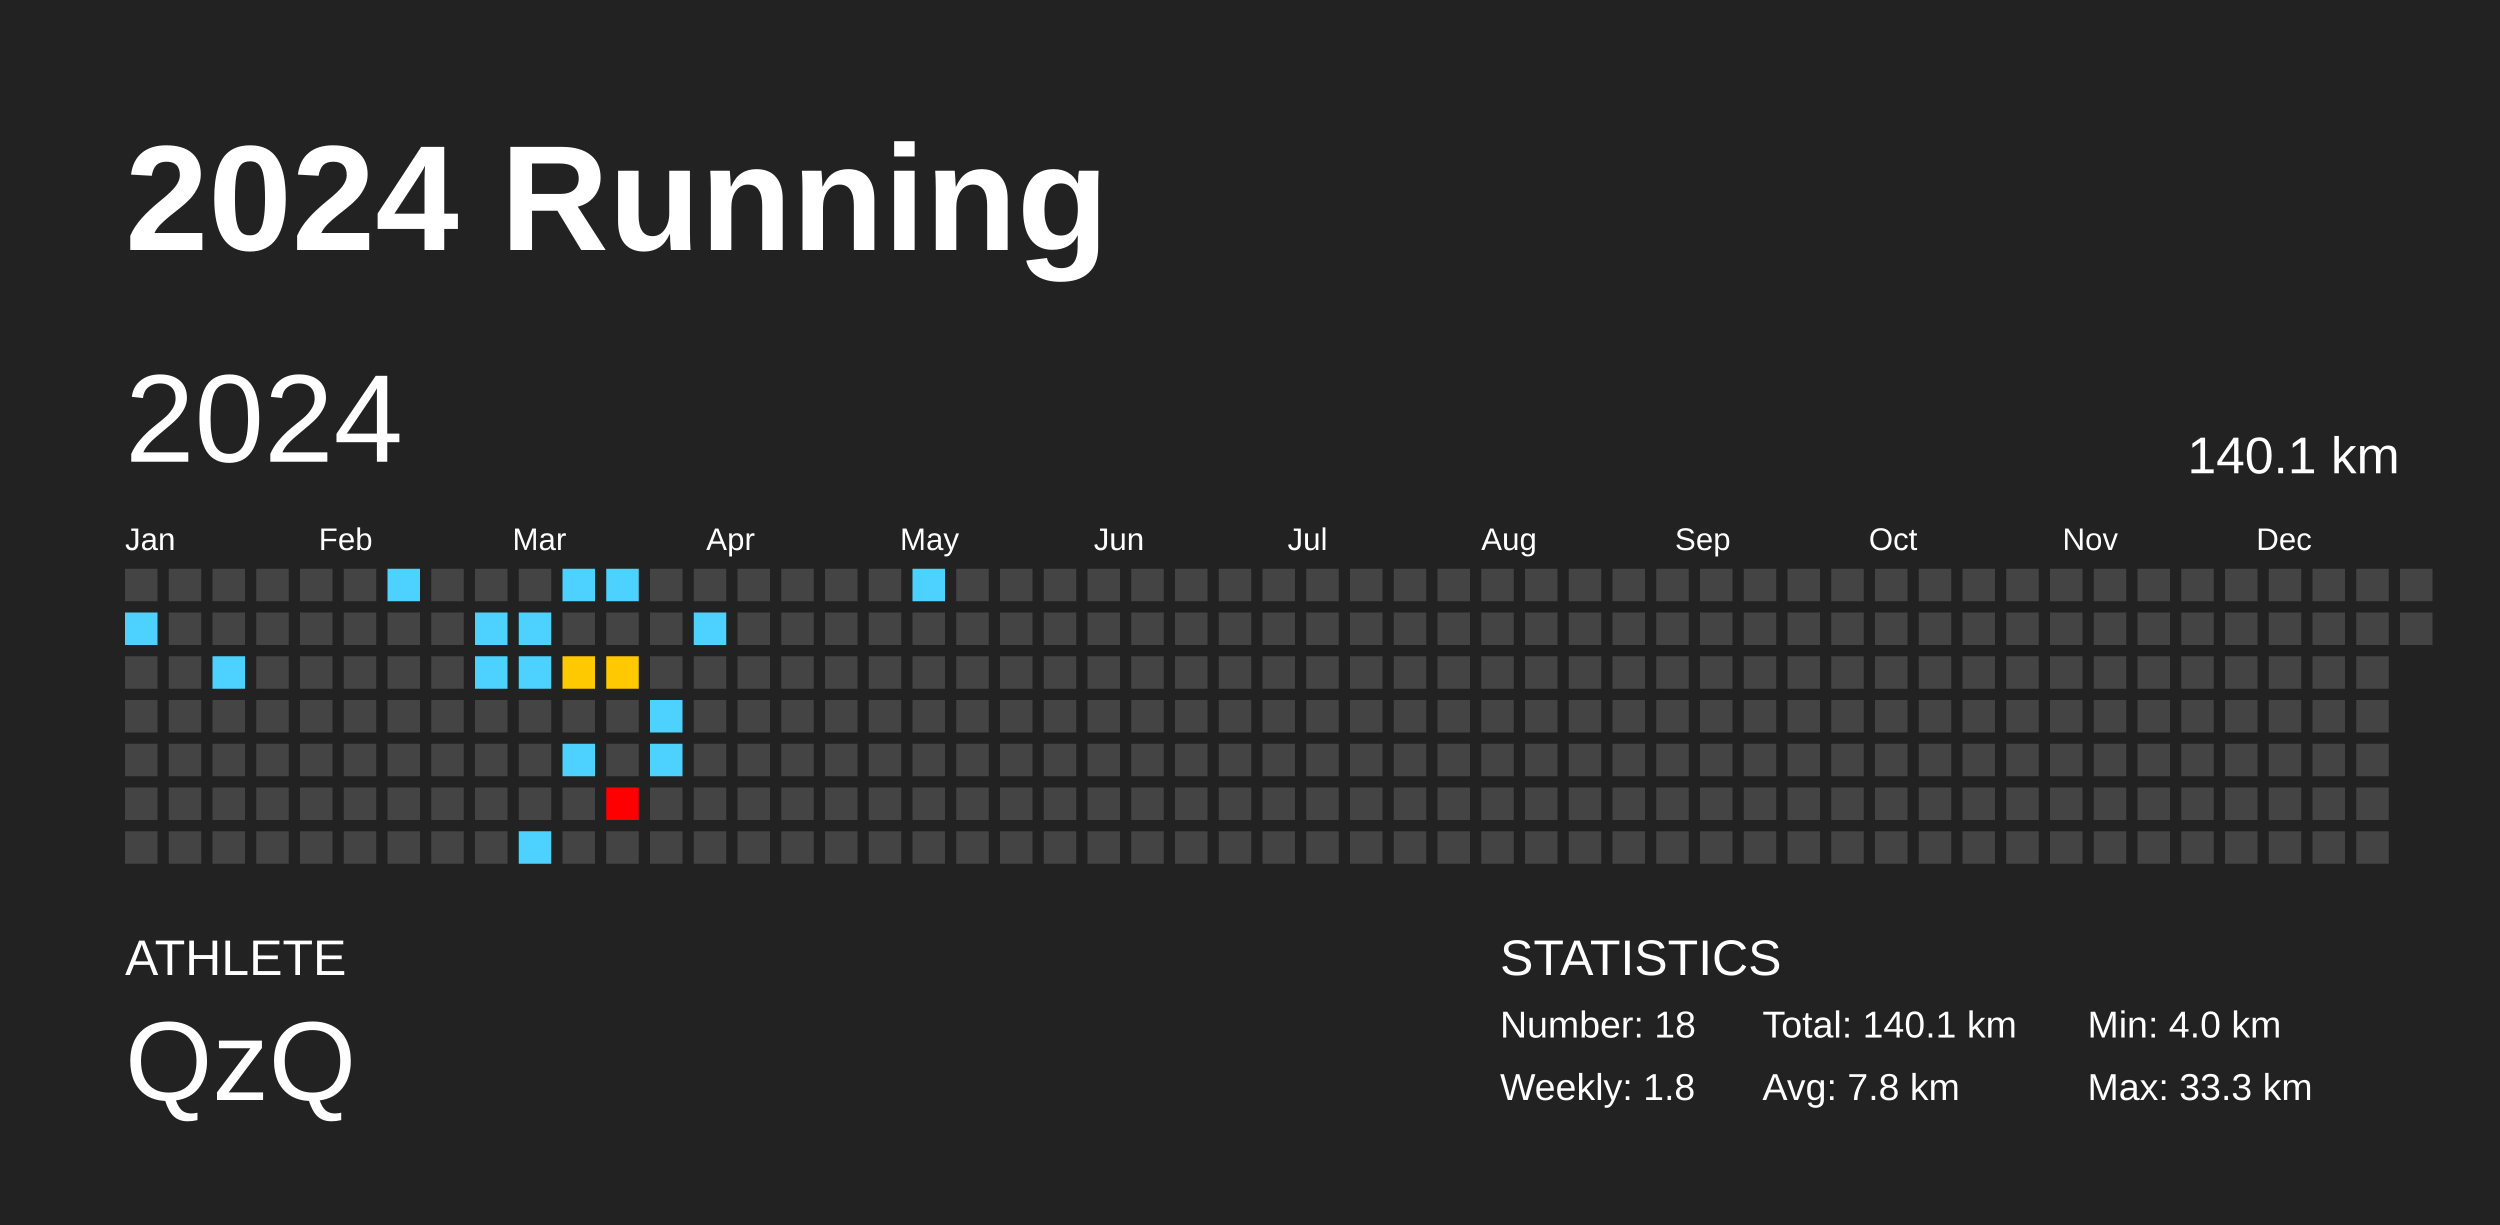
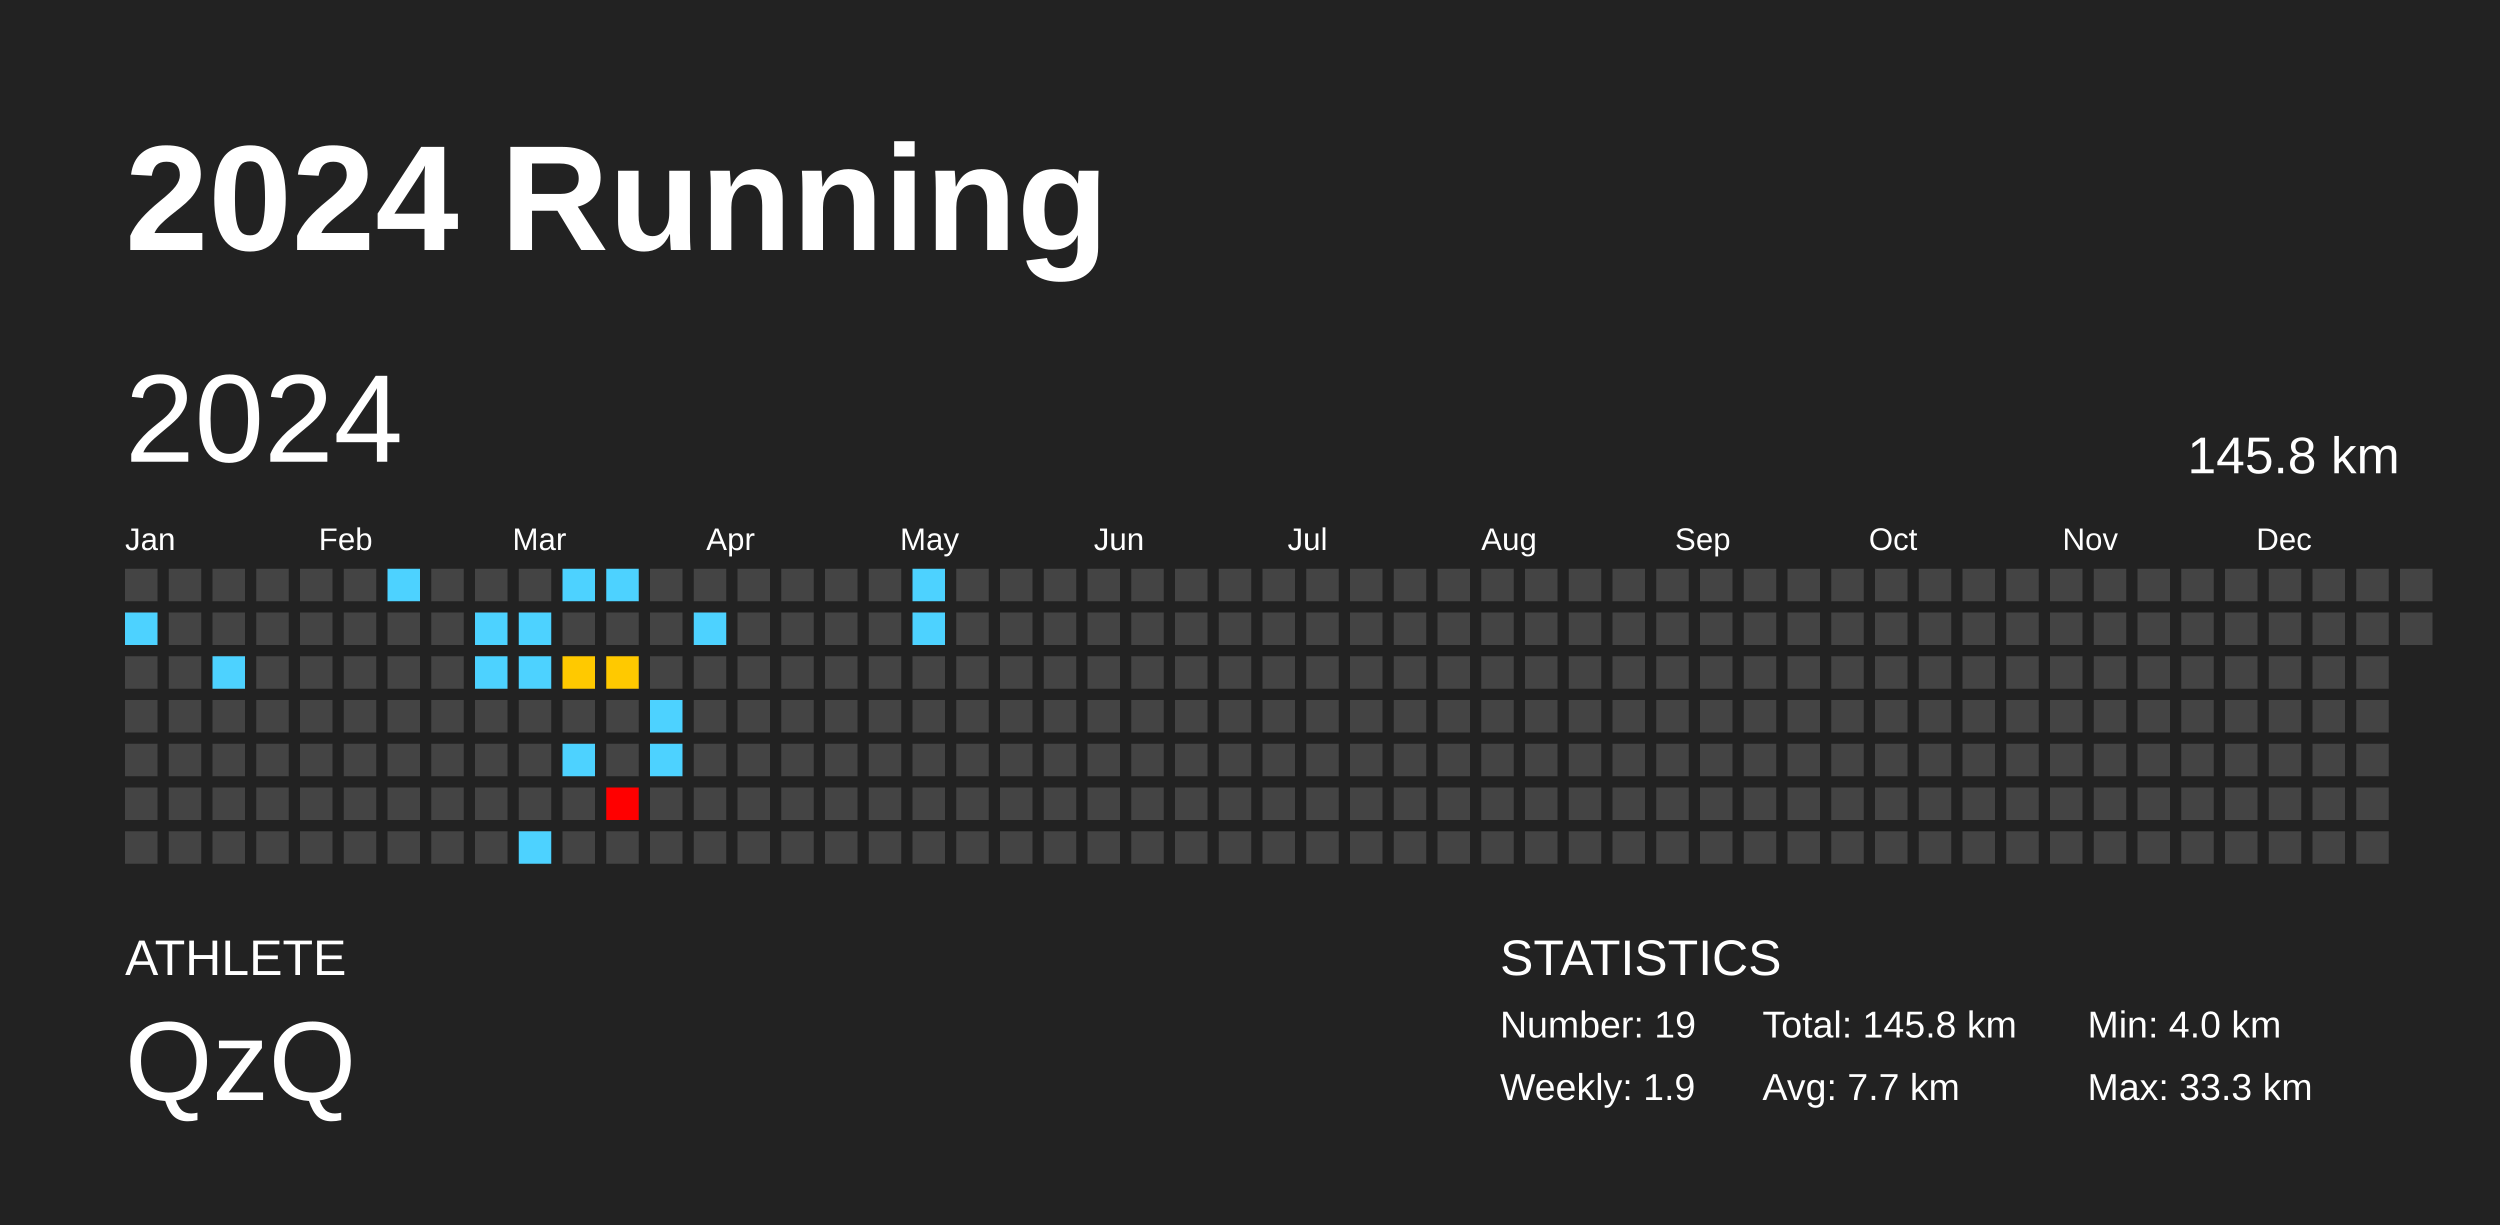
<svg xmlns="http://www.w3.org/2000/svg" baseProfile="full" height="98mm" version="1.1" viewBox="0,0,200,98" width="200mm">
  <defs />
  <rect fill="#222222" height="98" width="200" x="0" y="0" />
  <text fill="#FFFFFF" style="font-size:12px; font-family:Arial; font-weight:bold;" x="10" y="20">2024 Running</text>
  <text fill="#FFFFFF" style="font-size:4px; font-family:Arial" x="10" y="78">ATHLETE</text>
  <text fill="#FFFFFF" style="font-size:9px; font-family:Arial" x="10" y="88">QzQ</text>
  <text fill="#FFFFFF" style="font-size:4px; font-family:Arial" x="120" y="78">STATISTICS</text>
-   <text fill="#FFFFFF" style="font-size:3px; font-family:Arial" x="120" y="83">Number: 18</text>
-   <text fill="#FFFFFF" style="font-size:3px; font-family:Arial" x="120" y="88">Weekly: 1.8</text>
-   <text fill="#FFFFFF" style="font-size:3px; font-family:Arial" x="141" y="83">Total: 140.1 km</text>
-   <text fill="#FFFFFF" style="font-size:3px; font-family:Arial" x="141" y="88">Avg: 7.8 km</text>
+   <text fill="#FFFFFF" style="font-size:3px; font-family:Arial" x="120" y="83">Number: 19</text>
+   <text fill="#FFFFFF" style="font-size:3px; font-family:Arial" x="120" y="88">Weekly: 1.9</text>
+   <text fill="#FFFFFF" style="font-size:3px; font-family:Arial" x="141" y="83">Total: 145.8 km</text>
+   <text fill="#FFFFFF" style="font-size:3px; font-family:Arial" x="141" y="88">Avg: 7.7 km</text>
  <text fill="#FFFFFF" style="font-size:3px; font-family:Arial" x="167" y="83">Min: 4.0 km</text>
  <text fill="#FFFFFF" style="font-size:3px; font-family:Arial" x="167" y="88">Max: 33.3 km</text>
  <text dominant-baseline="hanging" fill="#FFFFFF" style="font-size:10.0px; font-family:Arial;" x="10" y="30">2024</text>
-   <text dominant-baseline="hanging" fill="#FFFFFF" style="font-size:4.125px; font-family:Arial;" x="175" y="35">140.1 km</text>
+   <text dominant-baseline="hanging" fill="#FFFFFF" style="font-size:4.125px; font-family:Arial;" x="175" y="35">145.8 km</text>
  <text fill="#FFFFFF" style="font-size:2.5px; font-family:Arial" x="10.0" y="44">Jan</text>
  <text fill="#FFFFFF" style="font-size:2.5px; font-family:Arial" x="25.5" y="44">Feb</text>
  <text fill="#FFFFFF" style="font-size:2.5px; font-family:Arial" x="41.0" y="44">Mar</text>
  <text fill="#FFFFFF" style="font-size:2.5px; font-family:Arial" x="56.5" y="44">Apr</text>
  <text fill="#FFFFFF" style="font-size:2.5px; font-family:Arial" x="72.0" y="44">May</text>
  <text fill="#FFFFFF" style="font-size:2.5px; font-family:Arial" x="87.5" y="44">Jun</text>
  <text fill="#FFFFFF" style="font-size:2.5px; font-family:Arial" x="103.0" y="44">Jul</text>
  <text fill="#FFFFFF" style="font-size:2.5px; font-family:Arial" x="118.5" y="44">Aug</text>
  <text fill="#FFFFFF" style="font-size:2.5px; font-family:Arial" x="134.0" y="44">Sep</text>
  <text fill="#FFFFFF" style="font-size:2.5px; font-family:Arial" x="149.5" y="44">Oct</text>
  <text fill="#FFFFFF" style="font-size:2.5px; font-family:Arial" x="165.0" y="44">Nov</text>
  <text fill="#FFFFFF" style="font-size:2.5px; font-family:Arial" x="180.5" y="44">Dec</text>
  <rect fill="#444444" height="2.6" width="2.6" x="10.0" y="45.5" />
  <rect fill="#4dd2ff" height="2.6" width="2.6" x="10.0" y="49.0" />
  <rect fill="#444444" height="2.6" width="2.6" x="10.0" y="52.5" />
  <rect fill="#444444" height="2.6" width="2.6" x="10.0" y="56.0" />
  <rect fill="#444444" height="2.6" width="2.6" x="10.0" y="59.5" />
  <rect fill="#444444" height="2.6" width="2.6" x="10.0" y="63.0" />
  <rect fill="#444444" height="2.6" width="2.6" x="10.0" y="66.5" />
  <rect fill="#444444" height="2.6" width="2.6" x="13.5" y="45.5" />
  <rect fill="#444444" height="2.6" width="2.6" x="13.5" y="49.0" />
  <rect fill="#444444" height="2.6" width="2.6" x="13.5" y="52.5" />
  <rect fill="#444444" height="2.6" width="2.6" x="13.5" y="56.0" />
  <rect fill="#444444" height="2.6" width="2.6" x="13.5" y="59.5" />
  <rect fill="#444444" height="2.6" width="2.6" x="13.5" y="63.0" />
  <rect fill="#444444" height="2.6" width="2.6" x="13.5" y="66.5" />
  <rect fill="#444444" height="2.6" width="2.6" x="17.0" y="45.5" />
  <rect fill="#444444" height="2.6" width="2.6" x="17.0" y="49.0" />
  <rect fill="#4dd2ff" height="2.6" width="2.6" x="17.0" y="52.5" />
  <rect fill="#444444" height="2.6" width="2.6" x="17.0" y="56.0" />
  <rect fill="#444444" height="2.6" width="2.6" x="17.0" y="59.5" />
  <rect fill="#444444" height="2.6" width="2.6" x="17.0" y="63.0" />
  <rect fill="#444444" height="2.6" width="2.6" x="17.0" y="66.5" />
  <rect fill="#444444" height="2.6" width="2.6" x="20.5" y="45.5" />
  <rect fill="#444444" height="2.6" width="2.6" x="20.5" y="49.0" />
  <rect fill="#444444" height="2.6" width="2.6" x="20.5" y="52.5" />
  <rect fill="#444444" height="2.6" width="2.6" x="20.5" y="56.0" />
  <rect fill="#444444" height="2.6" width="2.6" x="20.5" y="59.5" />
  <rect fill="#444444" height="2.6" width="2.6" x="20.5" y="63.0" />
  <rect fill="#444444" height="2.6" width="2.6" x="20.5" y="66.5" />
  <rect fill="#444444" height="2.6" width="2.6" x="24.0" y="45.5" />
  <rect fill="#444444" height="2.6" width="2.6" x="24.0" y="49.0" />
  <rect fill="#444444" height="2.6" width="2.6" x="24.0" y="52.5" />
  <rect fill="#444444" height="2.6" width="2.6" x="24.0" y="56.0" />
  <rect fill="#444444" height="2.6" width="2.6" x="24.0" y="59.5" />
  <rect fill="#444444" height="2.6" width="2.6" x="24.0" y="63.0" />
  <rect fill="#444444" height="2.6" width="2.6" x="24.0" y="66.5" />
  <rect fill="#444444" height="2.6" width="2.6" x="27.5" y="45.5" />
  <rect fill="#444444" height="2.6" width="2.6" x="27.5" y="49.0" />
  <rect fill="#444444" height="2.6" width="2.6" x="27.5" y="52.5" />
  <rect fill="#444444" height="2.6" width="2.6" x="27.5" y="56.0" />
  <rect fill="#444444" height="2.6" width="2.6" x="27.5" y="59.5" />
  <rect fill="#444444" height="2.6" width="2.6" x="27.5" y="63.0" />
  <rect fill="#444444" height="2.6" width="2.6" x="27.5" y="66.5" />
  <rect fill="#4dd2ff" height="2.6" width="2.6" x="31.0" y="45.5" />
  <rect fill="#444444" height="2.6" width="2.6" x="31.0" y="49.0" />
  <rect fill="#444444" height="2.6" width="2.6" x="31.0" y="52.5" />
  <rect fill="#444444" height="2.6" width="2.6" x="31.0" y="56.0" />
  <rect fill="#444444" height="2.6" width="2.6" x="31.0" y="59.5" />
  <rect fill="#444444" height="2.6" width="2.6" x="31.0" y="63.0" />
  <rect fill="#444444" height="2.6" width="2.6" x="31.0" y="66.5" />
  <rect fill="#444444" height="2.6" width="2.6" x="34.5" y="45.5" />
  <rect fill="#444444" height="2.6" width="2.6" x="34.5" y="49.0" />
  <rect fill="#444444" height="2.6" width="2.6" x="34.5" y="52.5" />
  <rect fill="#444444" height="2.6" width="2.6" x="34.5" y="56.0" />
  <rect fill="#444444" height="2.6" width="2.6" x="34.5" y="59.5" />
  <rect fill="#444444" height="2.6" width="2.6" x="34.5" y="63.0" />
  <rect fill="#444444" height="2.6" width="2.6" x="34.5" y="66.5" />
  <rect fill="#444444" height="2.6" width="2.6" x="38.0" y="45.5" />
  <rect fill="#4dd2ff" height="2.6" width="2.6" x="38.0" y="49.0" />
  <rect fill="#4dd2ff" height="2.6" width="2.6" x="38.0" y="52.5" />
  <rect fill="#444444" height="2.6" width="2.6" x="38.0" y="56.0" />
  <rect fill="#444444" height="2.6" width="2.6" x="38.0" y="59.5" />
  <rect fill="#444444" height="2.6" width="2.6" x="38.0" y="63.0" />
  <rect fill="#444444" height="2.6" width="2.6" x="38.0" y="66.5" />
  <rect fill="#444444" height="2.6" width="2.6" x="41.5" y="45.5" />
  <rect fill="#4dd2ff" height="2.6" width="2.6" x="41.5" y="49.0" />
  <rect fill="#4dd2ff" height="2.6" width="2.6" x="41.5" y="52.5" />
  <rect fill="#444444" height="2.6" width="2.6" x="41.5" y="56.0" />
  <rect fill="#444444" height="2.6" width="2.6" x="41.5" y="59.5" />
  <rect fill="#444444" height="2.6" width="2.6" x="41.5" y="63.0" />
  <rect fill="#4dd2ff" height="2.6" width="2.6" x="41.5" y="66.5" />
  <rect fill="#4dd2ff" height="2.6" width="2.6" x="45.0" y="45.5" />
  <rect fill="#444444" height="2.6" width="2.6" x="45.0" y="49.0" />
  <rect fill="#ffc900" height="2.6" width="2.6" x="45.0" y="52.5" />
  <rect fill="#444444" height="2.6" width="2.6" x="45.0" y="56.0" />
  <rect fill="#4dd2ff" height="2.6" width="2.6" x="45.0" y="59.5" />
  <rect fill="#444444" height="2.6" width="2.6" x="45.0" y="63.0" />
  <rect fill="#444444" height="2.6" width="2.6" x="45.0" y="66.5" />
  <rect fill="#4dd2ff" height="2.6" width="2.6" x="48.5" y="45.5" />
  <rect fill="#444444" height="2.6" width="2.6" x="48.5" y="49.0" />
  <rect fill="#ffc900" height="2.6" width="2.6" x="48.5" y="52.5" />
  <rect fill="#444444" height="2.6" width="2.6" x="48.5" y="56.0" />
  <rect fill="#444444" height="2.6" width="2.6" x="48.5" y="59.5" />
  <rect fill="red" height="2.6" width="2.6" x="48.5" y="63.0" />
  <rect fill="#444444" height="2.6" width="2.6" x="48.5" y="66.5" />
  <rect fill="#444444" height="2.6" width="2.6" x="52.0" y="45.5" />
  <rect fill="#444444" height="2.6" width="2.6" x="52.0" y="49.0" />
  <rect fill="#444444" height="2.6" width="2.6" x="52.0" y="52.5" />
  <rect fill="#4dd2ff" height="2.6" width="2.6" x="52.0" y="56.0" />
  <rect fill="#4dd2ff" height="2.6" width="2.6" x="52.0" y="59.5" />
  <rect fill="#444444" height="2.6" width="2.6" x="52.0" y="63.0" />
  <rect fill="#444444" height="2.6" width="2.6" x="52.0" y="66.5" />
  <rect fill="#444444" height="2.6" width="2.6" x="55.5" y="45.5" />
  <rect fill="#4dd2ff" height="2.6" width="2.6" x="55.5" y="49.0" />
  <rect fill="#444444" height="2.6" width="2.6" x="55.5" y="52.5" />
  <rect fill="#444444" height="2.6" width="2.6" x="55.5" y="56.0" />
  <rect fill="#444444" height="2.6" width="2.6" x="55.5" y="59.5" />
  <rect fill="#444444" height="2.6" width="2.6" x="55.5" y="63.0" />
  <rect fill="#444444" height="2.6" width="2.6" x="55.5" y="66.5" />
  <rect fill="#444444" height="2.6" width="2.6" x="59.0" y="45.5" />
  <rect fill="#444444" height="2.6" width="2.6" x="59.0" y="49.0" />
  <rect fill="#444444" height="2.6" width="2.6" x="59.0" y="52.5" />
  <rect fill="#444444" height="2.6" width="2.6" x="59.0" y="56.0" />
  <rect fill="#444444" height="2.6" width="2.6" x="59.0" y="59.5" />
  <rect fill="#444444" height="2.6" width="2.6" x="59.0" y="63.0" />
  <rect fill="#444444" height="2.6" width="2.6" x="59.0" y="66.5" />
  <rect fill="#444444" height="2.6" width="2.6" x="62.5" y="45.5" />
  <rect fill="#444444" height="2.6" width="2.6" x="62.5" y="49.0" />
  <rect fill="#444444" height="2.6" width="2.6" x="62.5" y="52.5" />
  <rect fill="#444444" height="2.6" width="2.6" x="62.5" y="56.0" />
  <rect fill="#444444" height="2.6" width="2.6" x="62.5" y="59.5" />
  <rect fill="#444444" height="2.6" width="2.6" x="62.5" y="63.0" />
  <rect fill="#444444" height="2.6" width="2.6" x="62.5" y="66.5" />
  <rect fill="#444444" height="2.6" width="2.6" x="66.0" y="45.5" />
  <rect fill="#444444" height="2.6" width="2.6" x="66.0" y="49.0" />
  <rect fill="#444444" height="2.6" width="2.6" x="66.0" y="52.5" />
  <rect fill="#444444" height="2.6" width="2.6" x="66.0" y="56.0" />
  <rect fill="#444444" height="2.6" width="2.6" x="66.0" y="59.5" />
  <rect fill="#444444" height="2.6" width="2.6" x="66.0" y="63.0" />
  <rect fill="#444444" height="2.6" width="2.6" x="66.0" y="66.5" />
  <rect fill="#444444" height="2.6" width="2.6" x="69.5" y="45.5" />
  <rect fill="#444444" height="2.6" width="2.6" x="69.5" y="49.0" />
  <rect fill="#444444" height="2.6" width="2.6" x="69.5" y="52.5" />
  <rect fill="#444444" height="2.6" width="2.6" x="69.5" y="56.0" />
  <rect fill="#444444" height="2.6" width="2.6" x="69.5" y="59.5" />
  <rect fill="#444444" height="2.6" width="2.6" x="69.5" y="63.0" />
  <rect fill="#444444" height="2.6" width="2.6" x="69.5" y="66.5" />
  <rect fill="#4dd2ff" height="2.6" width="2.6" x="73.0" y="45.5" />
-   <rect fill="#444444" height="2.6" width="2.6" x="73.0" y="49.0" />
+   <rect fill="#4dd2ff" height="2.6" width="2.6" x="73.0" y="49.0" />
  <rect fill="#444444" height="2.6" width="2.6" x="73.0" y="52.5" />
  <rect fill="#444444" height="2.6" width="2.6" x="73.0" y="56.0" />
  <rect fill="#444444" height="2.6" width="2.6" x="73.0" y="59.5" />
  <rect fill="#444444" height="2.6" width="2.6" x="73.0" y="63.0" />
  <rect fill="#444444" height="2.6" width="2.6" x="73.0" y="66.5" />
  <rect fill="#444444" height="2.6" width="2.6" x="76.5" y="45.5" />
  <rect fill="#444444" height="2.6" width="2.6" x="76.5" y="49.0" />
  <rect fill="#444444" height="2.6" width="2.6" x="76.5" y="52.5" />
  <rect fill="#444444" height="2.6" width="2.6" x="76.5" y="56.0" />
  <rect fill="#444444" height="2.6" width="2.6" x="76.5" y="59.5" />
  <rect fill="#444444" height="2.6" width="2.6" x="76.5" y="63.0" />
  <rect fill="#444444" height="2.6" width="2.6" x="76.5" y="66.5" />
  <rect fill="#444444" height="2.6" width="2.6" x="80.0" y="45.5" />
  <rect fill="#444444" height="2.6" width="2.6" x="80.0" y="49.0" />
  <rect fill="#444444" height="2.6" width="2.6" x="80.0" y="52.5" />
  <rect fill="#444444" height="2.6" width="2.6" x="80.0" y="56.0" />
  <rect fill="#444444" height="2.6" width="2.6" x="80.0" y="59.5" />
  <rect fill="#444444" height="2.6" width="2.6" x="80.0" y="63.0" />
  <rect fill="#444444" height="2.6" width="2.6" x="80.0" y="66.5" />
  <rect fill="#444444" height="2.6" width="2.6" x="83.5" y="45.5" />
  <rect fill="#444444" height="2.6" width="2.6" x="83.5" y="49.0" />
  <rect fill="#444444" height="2.6" width="2.6" x="83.5" y="52.5" />
  <rect fill="#444444" height="2.6" width="2.6" x="83.5" y="56.0" />
  <rect fill="#444444" height="2.6" width="2.6" x="83.5" y="59.5" />
  <rect fill="#444444" height="2.6" width="2.6" x="83.5" y="63.0" />
  <rect fill="#444444" height="2.6" width="2.6" x="83.5" y="66.5" />
  <rect fill="#444444" height="2.6" width="2.6" x="87.0" y="45.5" />
  <rect fill="#444444" height="2.6" width="2.6" x="87.0" y="49.0" />
  <rect fill="#444444" height="2.6" width="2.6" x="87.0" y="52.5" />
  <rect fill="#444444" height="2.6" width="2.6" x="87.0" y="56.0" />
  <rect fill="#444444" height="2.6" width="2.6" x="87.0" y="59.5" />
  <rect fill="#444444" height="2.6" width="2.6" x="87.0" y="63.0" />
  <rect fill="#444444" height="2.6" width="2.6" x="87.0" y="66.5" />
  <rect fill="#444444" height="2.6" width="2.6" x="90.5" y="45.5" />
  <rect fill="#444444" height="2.6" width="2.6" x="90.5" y="49.0" />
  <rect fill="#444444" height="2.6" width="2.6" x="90.5" y="52.5" />
  <rect fill="#444444" height="2.6" width="2.6" x="90.5" y="56.0" />
  <rect fill="#444444" height="2.6" width="2.6" x="90.5" y="59.5" />
  <rect fill="#444444" height="2.6" width="2.6" x="90.5" y="63.0" />
  <rect fill="#444444" height="2.6" width="2.6" x="90.5" y="66.5" />
  <rect fill="#444444" height="2.6" width="2.6" x="94.0" y="45.5" />
  <rect fill="#444444" height="2.6" width="2.6" x="94.0" y="49.0" />
  <rect fill="#444444" height="2.6" width="2.6" x="94.0" y="52.5" />
  <rect fill="#444444" height="2.6" width="2.6" x="94.0" y="56.0" />
  <rect fill="#444444" height="2.6" width="2.6" x="94.0" y="59.5" />
  <rect fill="#444444" height="2.6" width="2.6" x="94.0" y="63.0" />
  <rect fill="#444444" height="2.6" width="2.6" x="94.0" y="66.5" />
  <rect fill="#444444" height="2.6" width="2.6" x="97.5" y="45.5" />
  <rect fill="#444444" height="2.6" width="2.6" x="97.5" y="49.0" />
  <rect fill="#444444" height="2.6" width="2.6" x="97.5" y="52.5" />
  <rect fill="#444444" height="2.6" width="2.6" x="97.5" y="56.0" />
  <rect fill="#444444" height="2.6" width="2.6" x="97.5" y="59.5" />
  <rect fill="#444444" height="2.6" width="2.6" x="97.5" y="63.0" />
  <rect fill="#444444" height="2.6" width="2.6" x="97.5" y="66.5" />
  <rect fill="#444444" height="2.6" width="2.6" x="101.0" y="45.5" />
  <rect fill="#444444" height="2.6" width="2.6" x="101.0" y="49.0" />
  <rect fill="#444444" height="2.6" width="2.6" x="101.0" y="52.5" />
  <rect fill="#444444" height="2.6" width="2.6" x="101.0" y="56.0" />
  <rect fill="#444444" height="2.6" width="2.6" x="101.0" y="59.5" />
  <rect fill="#444444" height="2.6" width="2.6" x="101.0" y="63.0" />
  <rect fill="#444444" height="2.6" width="2.6" x="101.0" y="66.5" />
  <rect fill="#444444" height="2.6" width="2.6" x="104.5" y="45.5" />
  <rect fill="#444444" height="2.6" width="2.6" x="104.5" y="49.0" />
  <rect fill="#444444" height="2.6" width="2.6" x="104.5" y="52.5" />
  <rect fill="#444444" height="2.6" width="2.6" x="104.5" y="56.0" />
  <rect fill="#444444" height="2.6" width="2.6" x="104.5" y="59.5" />
  <rect fill="#444444" height="2.6" width="2.6" x="104.5" y="63.0" />
  <rect fill="#444444" height="2.6" width="2.6" x="104.5" y="66.5" />
  <rect fill="#444444" height="2.6" width="2.6" x="108.0" y="45.5" />
  <rect fill="#444444" height="2.6" width="2.6" x="108.0" y="49.0" />
  <rect fill="#444444" height="2.6" width="2.6" x="108.0" y="52.5" />
  <rect fill="#444444" height="2.6" width="2.6" x="108.0" y="56.0" />
  <rect fill="#444444" height="2.6" width="2.6" x="108.0" y="59.5" />
  <rect fill="#444444" height="2.6" width="2.6" x="108.0" y="63.0" />
  <rect fill="#444444" height="2.6" width="2.6" x="108.0" y="66.5" />
  <rect fill="#444444" height="2.6" width="2.6" x="111.5" y="45.5" />
  <rect fill="#444444" height="2.6" width="2.6" x="111.5" y="49.0" />
  <rect fill="#444444" height="2.6" width="2.6" x="111.5" y="52.5" />
  <rect fill="#444444" height="2.6" width="2.6" x="111.5" y="56.0" />
  <rect fill="#444444" height="2.6" width="2.6" x="111.5" y="59.5" />
  <rect fill="#444444" height="2.6" width="2.6" x="111.5" y="63.0" />
  <rect fill="#444444" height="2.6" width="2.6" x="111.5" y="66.5" />
  <rect fill="#444444" height="2.6" width="2.6" x="115.0" y="45.5" />
  <rect fill="#444444" height="2.6" width="2.6" x="115.0" y="49.0" />
  <rect fill="#444444" height="2.6" width="2.6" x="115.0" y="52.5" />
  <rect fill="#444444" height="2.6" width="2.6" x="115.0" y="56.0" />
  <rect fill="#444444" height="2.6" width="2.6" x="115.0" y="59.5" />
  <rect fill="#444444" height="2.6" width="2.6" x="115.0" y="63.0" />
  <rect fill="#444444" height="2.6" width="2.6" x="115.0" y="66.5" />
  <rect fill="#444444" height="2.6" width="2.6" x="118.5" y="45.5" />
  <rect fill="#444444" height="2.6" width="2.6" x="118.5" y="49.0" />
  <rect fill="#444444" height="2.6" width="2.6" x="118.5" y="52.5" />
  <rect fill="#444444" height="2.6" width="2.6" x="118.5" y="56.0" />
  <rect fill="#444444" height="2.6" width="2.6" x="118.5" y="59.5" />
  <rect fill="#444444" height="2.6" width="2.6" x="118.5" y="63.0" />
  <rect fill="#444444" height="2.6" width="2.6" x="118.5" y="66.5" />
  <rect fill="#444444" height="2.6" width="2.6" x="122.0" y="45.5" />
  <rect fill="#444444" height="2.6" width="2.6" x="122.0" y="49.0" />
  <rect fill="#444444" height="2.6" width="2.6" x="122.0" y="52.5" />
  <rect fill="#444444" height="2.6" width="2.6" x="122.0" y="56.0" />
  <rect fill="#444444" height="2.6" width="2.6" x="122.0" y="59.5" />
  <rect fill="#444444" height="2.6" width="2.6" x="122.0" y="63.0" />
  <rect fill="#444444" height="2.6" width="2.6" x="122.0" y="66.5" />
  <rect fill="#444444" height="2.6" width="2.6" x="125.5" y="45.5" />
  <rect fill="#444444" height="2.6" width="2.6" x="125.5" y="49.0" />
  <rect fill="#444444" height="2.6" width="2.6" x="125.5" y="52.5" />
  <rect fill="#444444" height="2.6" width="2.6" x="125.5" y="56.0" />
  <rect fill="#444444" height="2.6" width="2.6" x="125.5" y="59.5" />
  <rect fill="#444444" height="2.6" width="2.6" x="125.5" y="63.0" />
  <rect fill="#444444" height="2.6" width="2.6" x="125.5" y="66.5" />
  <rect fill="#444444" height="2.6" width="2.6" x="129.0" y="45.5" />
  <rect fill="#444444" height="2.6" width="2.6" x="129.0" y="49.0" />
  <rect fill="#444444" height="2.6" width="2.6" x="129.0" y="52.5" />
  <rect fill="#444444" height="2.6" width="2.6" x="129.0" y="56.0" />
  <rect fill="#444444" height="2.6" width="2.6" x="129.0" y="59.5" />
  <rect fill="#444444" height="2.6" width="2.6" x="129.0" y="63.0" />
  <rect fill="#444444" height="2.6" width="2.6" x="129.0" y="66.5" />
  <rect fill="#444444" height="2.6" width="2.6" x="132.5" y="45.5" />
  <rect fill="#444444" height="2.6" width="2.6" x="132.5" y="49.0" />
  <rect fill="#444444" height="2.6" width="2.6" x="132.5" y="52.5" />
  <rect fill="#444444" height="2.6" width="2.6" x="132.5" y="56.0" />
  <rect fill="#444444" height="2.6" width="2.6" x="132.5" y="59.5" />
  <rect fill="#444444" height="2.6" width="2.6" x="132.5" y="63.0" />
  <rect fill="#444444" height="2.6" width="2.6" x="132.5" y="66.5" />
  <rect fill="#444444" height="2.6" width="2.6" x="136.0" y="45.5" />
  <rect fill="#444444" height="2.6" width="2.6" x="136.0" y="49.0" />
  <rect fill="#444444" height="2.6" width="2.6" x="136.0" y="52.5" />
  <rect fill="#444444" height="2.6" width="2.6" x="136.0" y="56.0" />
  <rect fill="#444444" height="2.6" width="2.6" x="136.0" y="59.5" />
  <rect fill="#444444" height="2.6" width="2.6" x="136.0" y="63.0" />
  <rect fill="#444444" height="2.6" width="2.6" x="136.0" y="66.5" />
  <rect fill="#444444" height="2.6" width="2.6" x="139.5" y="45.5" />
  <rect fill="#444444" height="2.6" width="2.6" x="139.5" y="49.0" />
  <rect fill="#444444" height="2.6" width="2.6" x="139.5" y="52.5" />
  <rect fill="#444444" height="2.6" width="2.6" x="139.5" y="56.0" />
  <rect fill="#444444" height="2.6" width="2.6" x="139.5" y="59.5" />
  <rect fill="#444444" height="2.6" width="2.6" x="139.5" y="63.0" />
  <rect fill="#444444" height="2.6" width="2.6" x="139.5" y="66.5" />
  <rect fill="#444444" height="2.6" width="2.6" x="143.0" y="45.5" />
  <rect fill="#444444" height="2.6" width="2.6" x="143.0" y="49.0" />
  <rect fill="#444444" height="2.6" width="2.6" x="143.0" y="52.5" />
  <rect fill="#444444" height="2.6" width="2.6" x="143.0" y="56.0" />
  <rect fill="#444444" height="2.6" width="2.6" x="143.0" y="59.5" />
  <rect fill="#444444" height="2.6" width="2.6" x="143.0" y="63.0" />
  <rect fill="#444444" height="2.6" width="2.6" x="143.0" y="66.5" />
  <rect fill="#444444" height="2.6" width="2.6" x="146.5" y="45.5" />
  <rect fill="#444444" height="2.6" width="2.6" x="146.5" y="49.0" />
  <rect fill="#444444" height="2.6" width="2.6" x="146.5" y="52.5" />
  <rect fill="#444444" height="2.6" width="2.6" x="146.5" y="56.0" />
  <rect fill="#444444" height="2.6" width="2.6" x="146.5" y="59.5" />
  <rect fill="#444444" height="2.6" width="2.6" x="146.5" y="63.0" />
  <rect fill="#444444" height="2.6" width="2.6" x="146.5" y="66.5" />
  <rect fill="#444444" height="2.6" width="2.6" x="150.0" y="45.5" />
  <rect fill="#444444" height="2.6" width="2.6" x="150.0" y="49.0" />
  <rect fill="#444444" height="2.6" width="2.6" x="150.0" y="52.5" />
  <rect fill="#444444" height="2.6" width="2.6" x="150.0" y="56.0" />
  <rect fill="#444444" height="2.6" width="2.6" x="150.0" y="59.5" />
  <rect fill="#444444" height="2.6" width="2.6" x="150.0" y="63.0" />
  <rect fill="#444444" height="2.6" width="2.6" x="150.0" y="66.5" />
  <rect fill="#444444" height="2.6" width="2.6" x="153.5" y="45.5" />
  <rect fill="#444444" height="2.6" width="2.6" x="153.5" y="49.0" />
  <rect fill="#444444" height="2.6" width="2.6" x="153.5" y="52.5" />
  <rect fill="#444444" height="2.6" width="2.6" x="153.5" y="56.0" />
  <rect fill="#444444" height="2.6" width="2.6" x="153.5" y="59.5" />
  <rect fill="#444444" height="2.6" width="2.6" x="153.5" y="63.0" />
  <rect fill="#444444" height="2.6" width="2.6" x="153.5" y="66.5" />
  <rect fill="#444444" height="2.6" width="2.6" x="157.0" y="45.5" />
  <rect fill="#444444" height="2.6" width="2.6" x="157.0" y="49.0" />
  <rect fill="#444444" height="2.6" width="2.6" x="157.0" y="52.5" />
  <rect fill="#444444" height="2.6" width="2.6" x="157.0" y="56.0" />
  <rect fill="#444444" height="2.6" width="2.6" x="157.0" y="59.5" />
  <rect fill="#444444" height="2.6" width="2.6" x="157.0" y="63.0" />
  <rect fill="#444444" height="2.6" width="2.6" x="157.0" y="66.5" />
  <rect fill="#444444" height="2.6" width="2.6" x="160.5" y="45.5" />
  <rect fill="#444444" height="2.6" width="2.6" x="160.5" y="49.0" />
  <rect fill="#444444" height="2.6" width="2.6" x="160.5" y="52.5" />
  <rect fill="#444444" height="2.6" width="2.6" x="160.5" y="56.0" />
  <rect fill="#444444" height="2.6" width="2.6" x="160.5" y="59.5" />
  <rect fill="#444444" height="2.6" width="2.6" x="160.5" y="63.0" />
  <rect fill="#444444" height="2.6" width="2.6" x="160.5" y="66.5" />
  <rect fill="#444444" height="2.6" width="2.6" x="164.0" y="45.5" />
  <rect fill="#444444" height="2.6" width="2.6" x="164.0" y="49.0" />
  <rect fill="#444444" height="2.6" width="2.6" x="164.0" y="52.5" />
  <rect fill="#444444" height="2.6" width="2.6" x="164.0" y="56.0" />
  <rect fill="#444444" height="2.6" width="2.6" x="164.0" y="59.5" />
  <rect fill="#444444" height="2.6" width="2.6" x="164.0" y="63.0" />
  <rect fill="#444444" height="2.6" width="2.6" x="164.0" y="66.5" />
  <rect fill="#444444" height="2.6" width="2.6" x="167.5" y="45.5" />
  <rect fill="#444444" height="2.6" width="2.6" x="167.5" y="49.0" />
  <rect fill="#444444" height="2.6" width="2.6" x="167.5" y="52.5" />
  <rect fill="#444444" height="2.6" width="2.6" x="167.5" y="56.0" />
  <rect fill="#444444" height="2.6" width="2.6" x="167.5" y="59.5" />
  <rect fill="#444444" height="2.6" width="2.6" x="167.5" y="63.0" />
  <rect fill="#444444" height="2.6" width="2.6" x="167.5" y="66.5" />
  <rect fill="#444444" height="2.6" width="2.6" x="171.0" y="45.5" />
  <rect fill="#444444" height="2.6" width="2.6" x="171.0" y="49.0" />
  <rect fill="#444444" height="2.6" width="2.6" x="171.0" y="52.5" />
  <rect fill="#444444" height="2.6" width="2.6" x="171.0" y="56.0" />
  <rect fill="#444444" height="2.6" width="2.6" x="171.0" y="59.5" />
  <rect fill="#444444" height="2.6" width="2.6" x="171.0" y="63.0" />
  <rect fill="#444444" height="2.6" width="2.6" x="171.0" y="66.5" />
  <rect fill="#444444" height="2.6" width="2.6" x="174.5" y="45.5" />
  <rect fill="#444444" height="2.6" width="2.6" x="174.5" y="49.0" />
  <rect fill="#444444" height="2.6" width="2.6" x="174.5" y="52.5" />
  <rect fill="#444444" height="2.6" width="2.6" x="174.5" y="56.0" />
  <rect fill="#444444" height="2.6" width="2.6" x="174.5" y="59.5" />
  <rect fill="#444444" height="2.6" width="2.6" x="174.5" y="63.0" />
  <rect fill="#444444" height="2.6" width="2.6" x="174.5" y="66.5" />
  <rect fill="#444444" height="2.6" width="2.6" x="178.0" y="45.5" />
  <rect fill="#444444" height="2.6" width="2.6" x="178.0" y="49.0" />
  <rect fill="#444444" height="2.6" width="2.6" x="178.0" y="52.5" />
  <rect fill="#444444" height="2.6" width="2.6" x="178.0" y="56.0" />
  <rect fill="#444444" height="2.6" width="2.6" x="178.0" y="59.5" />
  <rect fill="#444444" height="2.6" width="2.6" x="178.0" y="63.0" />
  <rect fill="#444444" height="2.6" width="2.6" x="178.0" y="66.5" />
  <rect fill="#444444" height="2.6" width="2.6" x="181.5" y="45.5" />
  <rect fill="#444444" height="2.6" width="2.6" x="181.5" y="49.0" />
  <rect fill="#444444" height="2.6" width="2.6" x="181.5" y="52.5" />
  <rect fill="#444444" height="2.6" width="2.6" x="181.5" y="56.0" />
  <rect fill="#444444" height="2.6" width="2.6" x="181.5" y="59.5" />
  <rect fill="#444444" height="2.6" width="2.6" x="181.5" y="63.0" />
  <rect fill="#444444" height="2.6" width="2.6" x="181.5" y="66.5" />
  <rect fill="#444444" height="2.6" width="2.6" x="185.0" y="45.5" />
  <rect fill="#444444" height="2.6" width="2.6" x="185.0" y="49.0" />
  <rect fill="#444444" height="2.6" width="2.6" x="185.0" y="52.5" />
  <rect fill="#444444" height="2.6" width="2.6" x="185.0" y="56.0" />
  <rect fill="#444444" height="2.6" width="2.6" x="185.0" y="59.5" />
  <rect fill="#444444" height="2.6" width="2.6" x="185.0" y="63.0" />
  <rect fill="#444444" height="2.6" width="2.6" x="185.0" y="66.5" />
  <rect fill="#444444" height="2.6" width="2.6" x="188.5" y="45.5" />
  <rect fill="#444444" height="2.6" width="2.6" x="188.5" y="49.0" />
  <rect fill="#444444" height="2.6" width="2.6" x="188.5" y="52.5" />
  <rect fill="#444444" height="2.6" width="2.6" x="188.5" y="56.0" />
  <rect fill="#444444" height="2.6" width="2.6" x="188.5" y="59.5" />
  <rect fill="#444444" height="2.6" width="2.6" x="188.5" y="63.0" />
  <rect fill="#444444" height="2.6" width="2.6" x="188.5" y="66.5" />
  <rect fill="#444444" height="2.6" width="2.6" x="192.0" y="45.5" />
  <rect fill="#444444" height="2.6" width="2.6" x="192.0" y="49.0" />
</svg>
